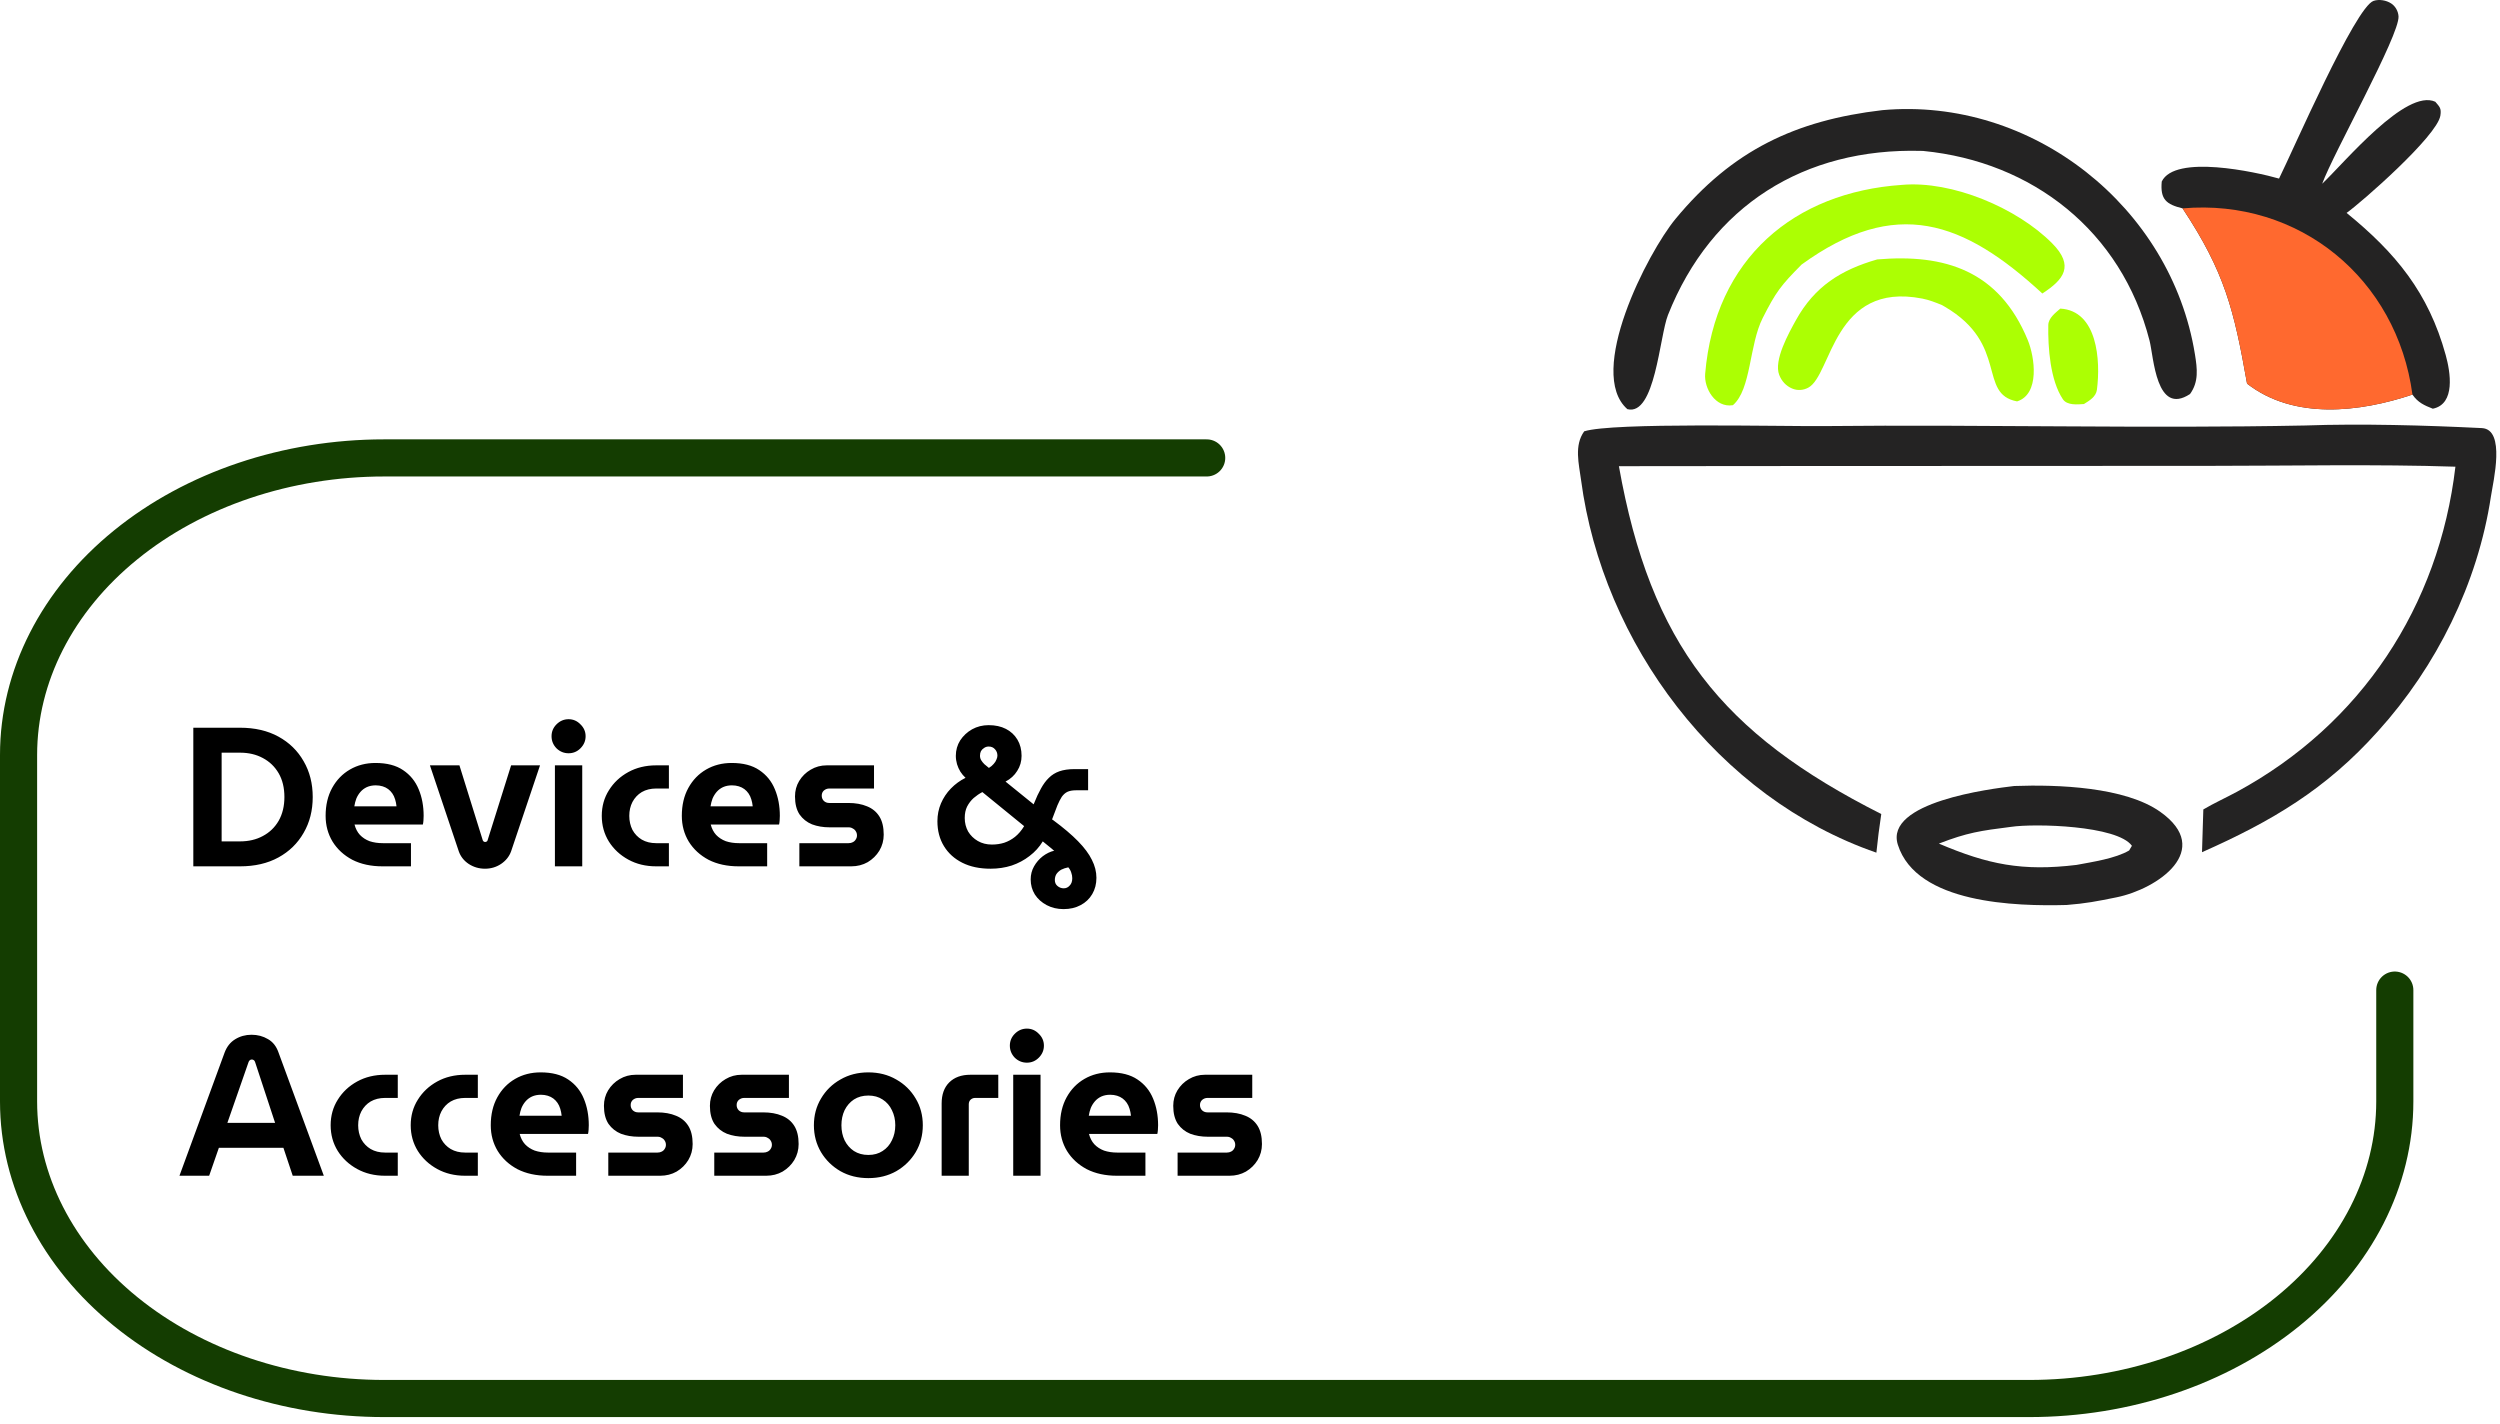
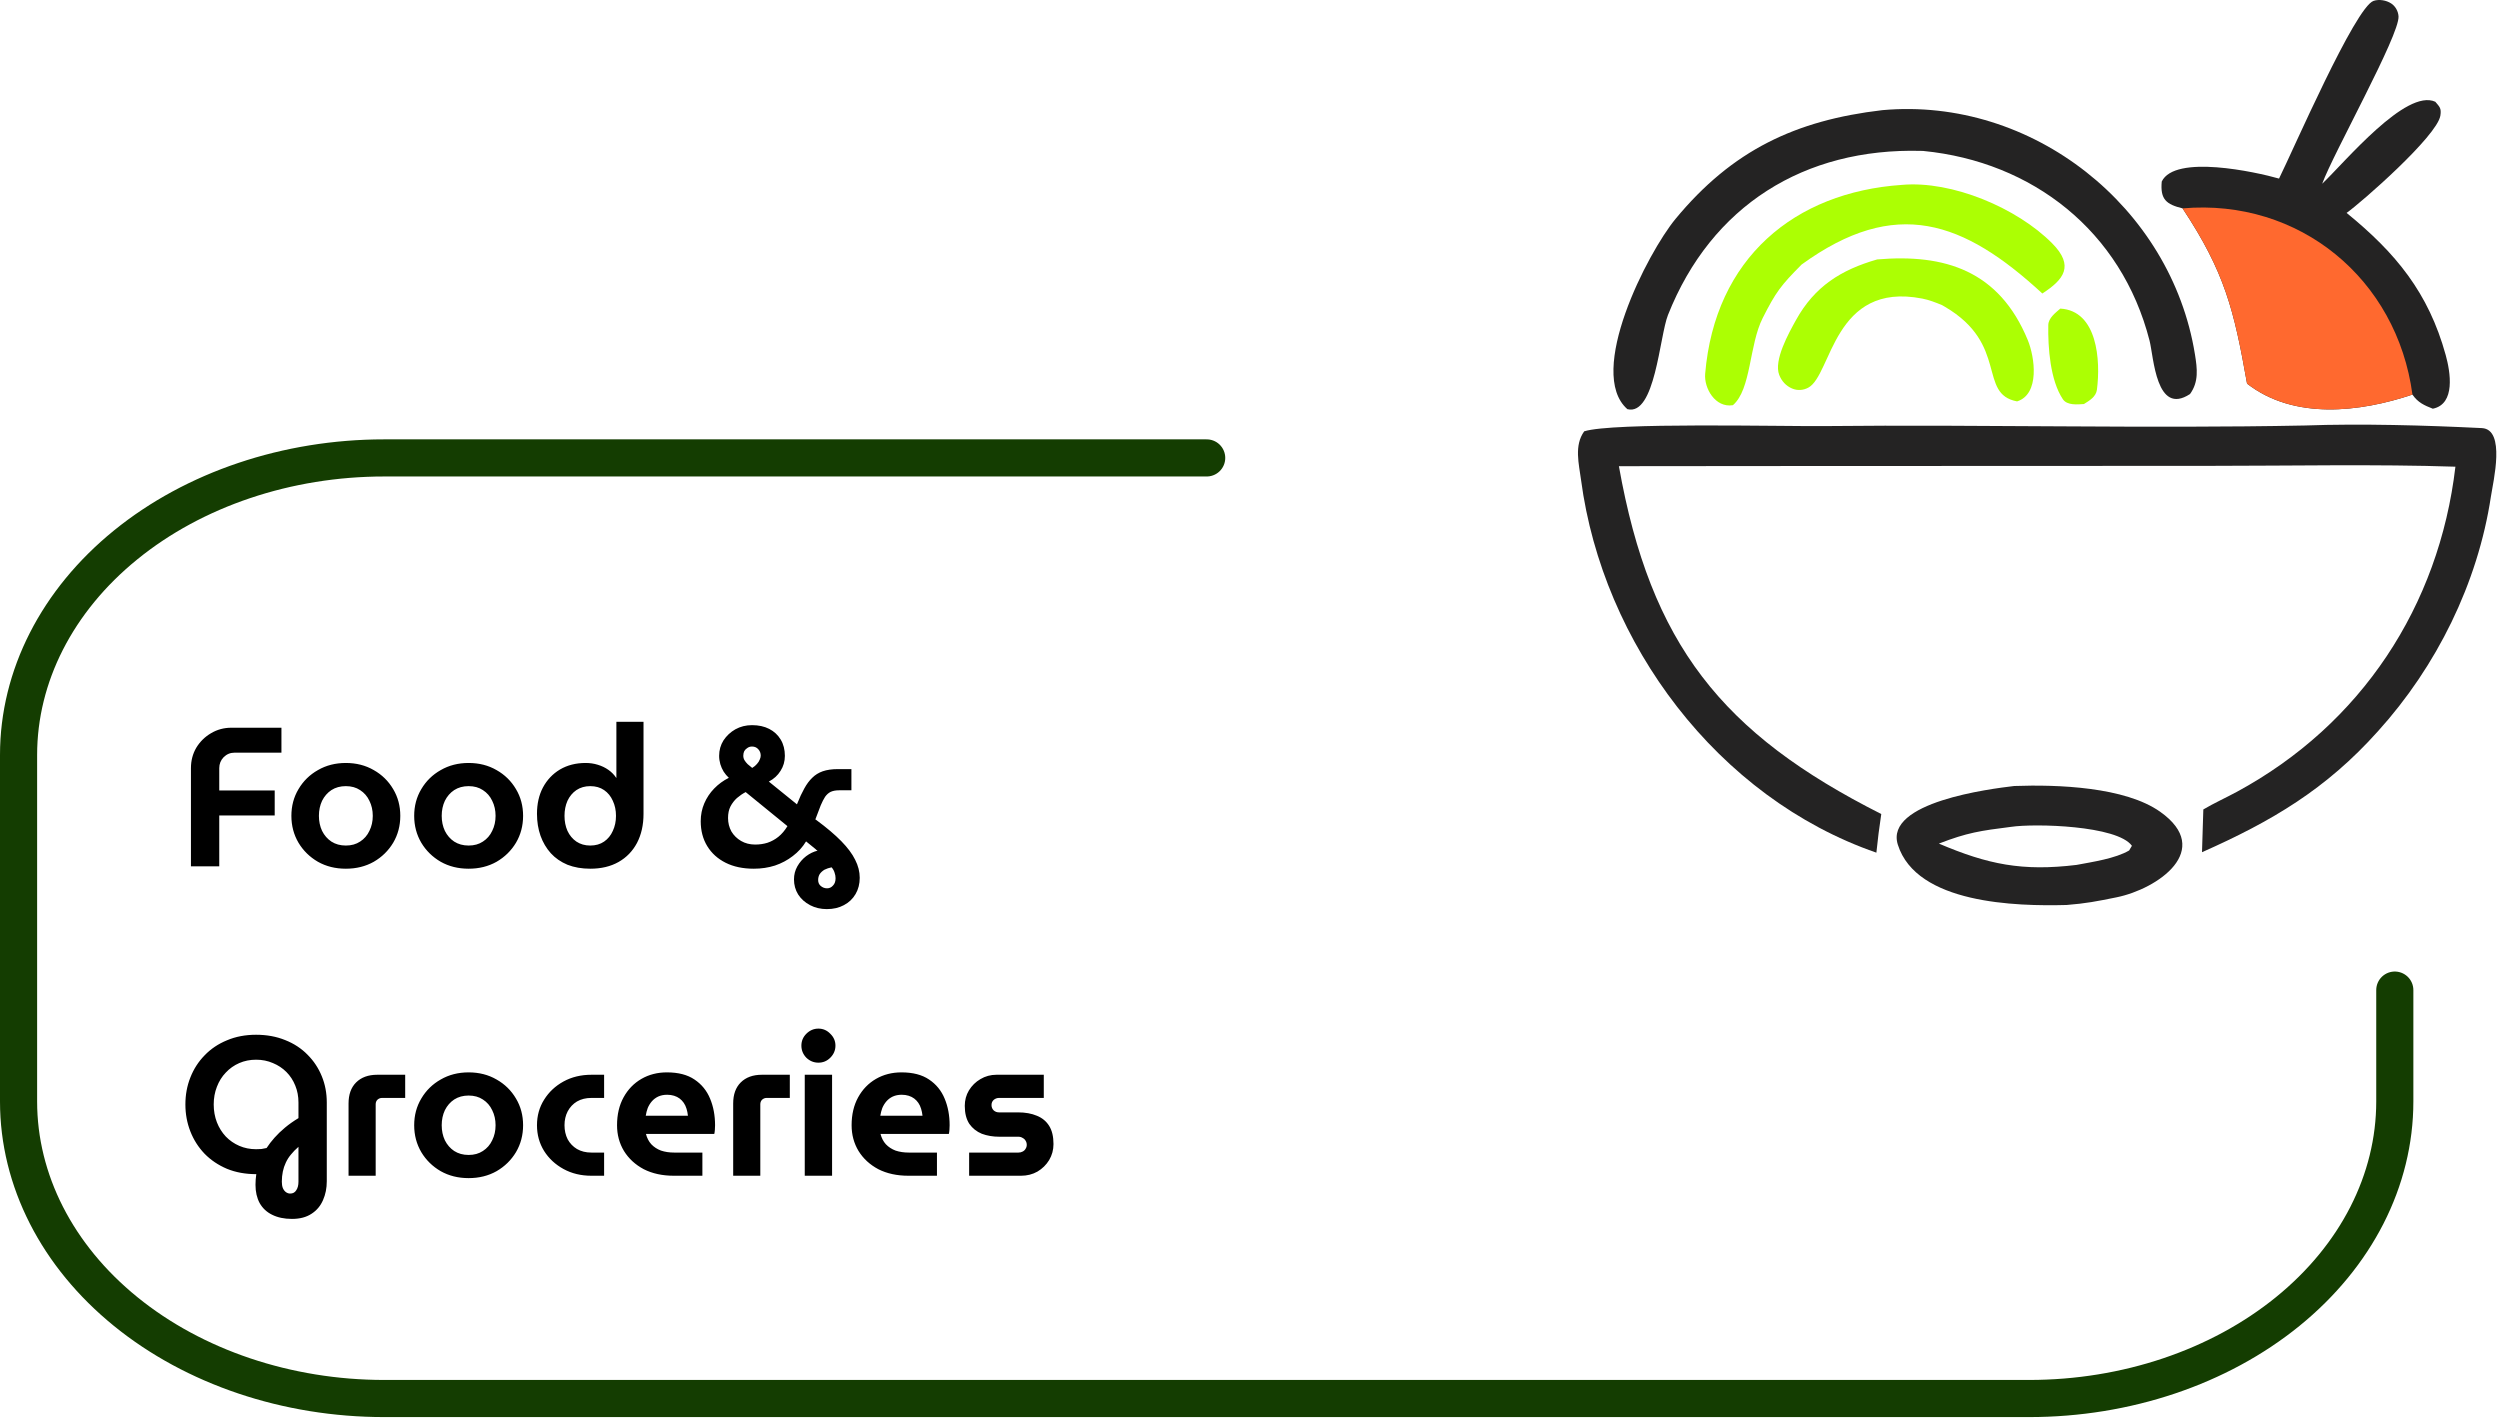
<svg xmlns="http://www.w3.org/2000/svg" width="202" height="115" viewBox="0 0 202 115" fill="none">
  <path d="M186.227 34.38C190.784 34.218 195.975 34.364 200.533 34.59C202.478 34.687 201.454 38.879 201.266 40.118C200.209 47.117 196.874 53.859 192.128 59.096C187.941 63.775 183.55 66.363 177.922 68.858L178.029 65.403C178.876 64.901 179.859 64.455 180.74 63.978C190.778 58.544 197.074 48.978 198.397 37.709C192.036 37.496 184.975 37.641 178.571 37.641L142.747 37.656L130.807 37.668C133.363 52.04 139.113 59.266 152.007 65.773C151.849 66.811 151.717 67.852 151.612 68.895C138.779 64.456 129.501 51.986 127.75 38.789C127.577 37.484 127.177 35.999 128.003 34.852C130.281 34.118 143.924 34.463 147.453 34.427C160.306 34.293 173.382 34.638 186.227 34.38Z" fill="#242323" />
  <path d="M184.146 14.429C185.256 12.199 190.3 0.567 191.786 0.07C192.234 -0.08 192.812 0.021 193.205 0.277C193.554 0.503 193.774 0.908 193.801 1.317C193.902 2.827 188.52 12.403 187.633 14.847C189.509 13.057 194.402 7.138 196.772 8.221C197.095 8.614 197.284 8.719 197.182 9.345C196.911 11.011 190.775 16.379 189.605 17.203C193.573 20.436 196.221 23.64 197.613 28.688C197.988 30.048 198.43 32.643 196.572 33.024C195.883 32.755 195.367 32.525 194.925 31.884C190.652 33.312 185.358 33.942 181.561 30.998C180.505 25.013 179.759 21.984 176.351 16.837C175.041 16.513 174.535 16.117 174.669 14.668C175.732 12.459 182.257 13.889 184.146 14.429Z" fill="#242323" />
  <path d="M176.351 16.837C185.785 16.013 193.685 22.541 194.925 31.884C190.652 33.312 185.358 33.942 181.561 30.998C180.505 25.013 179.759 21.984 176.351 16.837Z" fill="#FF692F" />
  <path d="M152.084 8.901C164.224 7.802 175.432 16.733 177.35 28.624C177.538 29.794 177.671 30.85 176.953 31.838C174.205 33.643 174.023 28.85 173.684 27.525C171.416 18.654 164.207 13.066 155.411 12.198L155.231 12.192C145.797 11.937 138.277 16.608 134.772 25.453C134.088 27.178 133.735 33.637 131.492 33.06C128.141 30.115 133.118 20.425 135.389 17.679C139.976 12.134 145.082 9.723 152.084 8.901Z" fill="#242323" />
  <path d="M162.746 63.509C166.272 63.379 171.704 63.584 174.541 65.59C178.901 68.673 174.352 71.827 171.013 72.504C169.412 72.829 168.559 72.998 166.981 73.123C162.904 73.234 154.857 73.032 153.346 68.254C152.256 64.806 160.828 63.738 162.746 63.509ZM156.661 68.162C160.63 69.851 163.403 70.417 167.785 69.885C169.084 69.641 170.923 69.37 172.033 68.719L172.259 68.34C171.075 66.693 164.402 66.523 162.494 66.81C160.011 67.123 158.966 67.272 156.661 68.162Z" fill="#242323" />
  <path d="M153.671 14.939C157.737 14.576 162.992 16.813 165.813 19.658C167.628 21.488 166.759 22.587 165.022 23.715C158.654 17.848 153.179 15.859 145.573 21.373C143.879 23.08 143.492 23.594 142.428 25.693C141.322 27.872 141.507 31.459 140.019 32.739C138.591 32.971 137.678 31.368 137.777 30.203C138.569 20.861 144.993 15.531 153.671 14.939Z" fill="#ABFF00" fill-opacity="0.988" />
-   <path d="M151.677 20.962C157.134 20.496 161.522 21.855 163.841 27.47C164.417 28.865 164.831 31.846 162.98 32.433C159.782 31.832 162.33 27.833 157.158 24.793L156.915 24.652C156.395 24.439 155.873 24.233 155.32 24.125C148.123 22.722 148.017 30.302 146.109 31.323C145.695 31.544 145.231 31.575 144.797 31.39C144.303 31.179 143.958 30.793 143.763 30.299C143.296 29.117 144.534 26.911 145.113 25.865C146.623 23.137 148.753 21.803 151.677 20.962Z" fill="#ABFF00" fill-opacity="0.988" />
+   <path d="M151.677 20.962C157.134 20.496 161.522 21.855 163.841 27.47C164.417 28.865 164.831 31.846 162.98 32.433C159.782 31.832 162.33 27.833 157.158 24.793L156.915 24.652C156.395 24.439 155.873 24.233 155.319 24.125C148.123 22.722 148.017 30.302 146.109 31.323C145.695 31.544 145.231 31.575 144.797 31.39C144.303 31.179 143.958 30.793 143.763 30.299C143.296 29.117 144.534 26.911 145.113 25.865C146.623 23.137 148.753 21.803 151.677 20.962Z" fill="#ABFF00" fill-opacity="0.988" />
  <path d="M166.472 24.935C169.476 25.103 169.738 29.125 169.431 31.492C169.357 32.06 168.829 32.367 168.382 32.646C167.881 32.679 167.024 32.774 166.68 32.258C165.654 30.72 165.469 28.091 165.502 26.265C165.512 25.695 166.082 25.276 166.472 24.935Z" fill="#ABFF00" fill-opacity="0.988" />
  <path d="M97.5 37H31.038C23.204 37 15.691 39.529 10.152 44.029C4.612 48.53 1.5 54.635 1.5 61V89C1.5 95.365 4.612 101.47 10.152 105.971C15.691 110.471 23.204 113 31.038 113H163.962C171.796 113 179.309 110.471 184.848 105.971C190.388 101.47 193.5 95.365 193.5 89V80" stroke="#143D01" stroke-width="3" stroke-linecap="round" />
-   <path d="M15.62 70V58.8H19.396C20.591 58.8 21.625 59.04 22.5 59.52C23.375 60 24.052 60.661 24.532 61.504C25.023 62.347 25.268 63.312 25.268 64.4C25.268 65.488 25.023 66.453 24.532 67.296C24.052 68.139 23.375 68.8 22.5 69.28C21.625 69.76 20.591 70 19.396 70H15.62ZM17.908 67.984H19.396C20.089 67.984 20.703 67.84 21.236 67.552C21.78 67.264 22.207 66.853 22.516 66.32C22.825 65.776 22.98 65.136 22.98 64.4C22.98 63.653 22.825 63.013 22.516 62.48C22.207 61.947 21.78 61.536 21.236 61.248C20.703 60.96 20.089 60.816 19.396 60.816H17.908V67.984ZM30.902 70C29.974 70 29.163 69.824 28.47 69.472C27.787 69.109 27.254 68.619 26.87 68C26.497 67.381 26.31 66.688 26.31 65.92C26.31 65.056 26.486 64.304 26.838 63.664C27.19 63.024 27.67 62.528 28.278 62.176C28.886 61.824 29.574 61.648 30.342 61.648C31.259 61.648 32.001 61.84 32.566 62.224C33.142 62.608 33.563 63.125 33.83 63.776C34.097 64.416 34.23 65.131 34.23 65.92C34.23 66.027 34.225 66.155 34.214 66.304C34.203 66.443 34.187 66.549 34.166 66.624H28.646C28.731 66.955 28.875 67.232 29.078 67.456C29.291 67.68 29.553 67.851 29.862 67.968C30.182 68.075 30.539 68.128 30.934 68.128H33.206V70H30.902ZM28.63 65.152H32.038C32.017 64.949 31.979 64.763 31.926 64.592C31.873 64.411 31.798 64.251 31.702 64.112C31.606 63.973 31.494 63.856 31.366 63.76C31.238 63.664 31.089 63.589 30.918 63.536C30.747 63.483 30.561 63.456 30.358 63.456C30.091 63.456 29.851 63.504 29.638 63.6C29.435 63.696 29.265 63.824 29.126 63.984C28.987 64.144 28.875 64.325 28.79 64.528C28.715 64.731 28.662 64.939 28.63 65.152ZM39.186 70.192C38.706 70.192 38.269 70.064 37.874 69.808C37.49 69.552 37.224 69.216 37.074 68.8L34.738 61.84H37.122L39.01 67.904C39.032 67.947 39.058 67.979 39.09 68C39.122 68.021 39.16 68.032 39.202 68.032C39.245 68.032 39.282 68.021 39.314 68C39.357 67.979 39.383 67.947 39.394 67.904L41.298 61.84H43.634L41.298 68.784C41.149 69.2 40.877 69.541 40.482 69.808C40.098 70.064 39.666 70.192 39.186 70.192ZM44.837 70V61.84H47.045V70H44.837ZM45.941 60.864C45.568 60.864 45.242 60.731 44.965 60.464C44.698 60.187 44.565 59.861 44.565 59.488C44.565 59.115 44.698 58.795 44.965 58.528C45.242 58.251 45.568 58.112 45.941 58.112C46.314 58.112 46.634 58.251 46.901 58.528C47.178 58.795 47.317 59.115 47.317 59.488C47.317 59.861 47.178 60.187 46.901 60.464C46.634 60.731 46.314 60.864 45.941 60.864ZM53.023 70C52.18 70 51.428 69.819 50.767 69.456C50.105 69.093 49.583 68.608 49.199 68C48.815 67.381 48.623 66.688 48.623 65.92C48.623 65.152 48.815 64.464 49.199 63.856C49.583 63.237 50.105 62.747 50.767 62.384C51.428 62.021 52.18 61.84 53.023 61.84H54.047V63.712H53.023C52.575 63.712 52.185 63.808 51.855 64C51.535 64.192 51.284 64.459 51.102 64.8C50.932 65.131 50.846 65.504 50.846 65.92C50.846 66.336 50.932 66.715 51.102 67.056C51.284 67.387 51.535 67.648 51.855 67.84C52.185 68.032 52.575 68.128 53.023 68.128H54.047V70H53.023ZM59.683 70C58.755 70 57.945 69.824 57.251 69.472C56.569 69.109 56.035 68.619 55.651 68C55.278 67.381 55.091 66.688 55.091 65.92C55.091 65.056 55.267 64.304 55.619 63.664C55.971 63.024 56.451 62.528 57.059 62.176C57.667 61.824 58.355 61.648 59.123 61.648C60.041 61.648 60.782 61.84 61.347 62.224C61.923 62.608 62.345 63.125 62.611 63.776C62.878 64.416 63.011 65.131 63.011 65.92C63.011 66.027 63.006 66.155 62.995 66.304C62.985 66.443 62.969 66.549 62.947 66.624H57.427C57.513 66.955 57.657 67.232 57.859 67.456C58.073 67.68 58.334 67.851 58.643 67.968C58.963 68.075 59.321 68.128 59.715 68.128H61.987V70H59.683ZM57.411 65.152H60.819C60.798 64.949 60.761 64.763 60.707 64.592C60.654 64.411 60.579 64.251 60.483 64.112C60.387 63.973 60.275 63.856 60.147 63.76C60.019 63.664 59.87 63.589 59.699 63.536C59.529 63.483 59.342 63.456 59.139 63.456C58.873 63.456 58.633 63.504 58.419 63.6C58.217 63.696 58.046 63.824 57.907 63.984C57.769 64.144 57.657 64.325 57.571 64.528C57.497 64.731 57.443 64.939 57.411 65.152ZM64.588 70V68.128H68.572C68.7 68.128 68.812 68.101 68.908 68.048C69.014 67.995 69.094 67.92 69.148 67.824C69.212 67.728 69.244 67.621 69.244 67.504C69.244 67.376 69.212 67.264 69.148 67.168C69.094 67.072 69.014 66.997 68.908 66.944C68.812 66.88 68.7 66.848 68.572 66.848H67.036C66.513 66.848 66.038 66.768 65.612 66.608C65.196 66.437 64.86 66.171 64.604 65.808C64.358 65.435 64.236 64.949 64.236 64.352C64.236 63.893 64.348 63.477 64.572 63.104C64.806 62.72 65.116 62.416 65.5 62.192C65.894 61.957 66.326 61.84 66.796 61.84H70.62V63.712H67.004C66.844 63.712 66.7 63.765 66.572 63.872C66.454 63.979 66.396 64.117 66.396 64.288C66.396 64.459 66.454 64.603 66.572 64.72C66.689 64.827 66.833 64.88 67.004 64.88H68.54C69.126 64.88 69.633 64.971 70.06 65.152C70.486 65.323 70.817 65.595 71.052 65.968C71.286 66.341 71.404 66.832 71.404 67.44C71.404 67.909 71.286 68.341 71.052 68.736C70.817 69.12 70.502 69.429 70.108 69.664C69.713 69.888 69.27 70 68.78 70H64.588ZM85.935 73.456C85.434 73.456 84.981 73.349 84.575 73.136C84.17 72.923 83.85 72.635 83.615 72.272C83.391 71.909 83.279 71.504 83.279 71.056C83.279 70.672 83.37 70.32 83.551 70C83.733 69.68 83.967 69.408 84.255 69.184C84.554 68.96 84.863 68.811 85.183 68.736C85.141 68.704 85.109 68.683 85.087 68.672C85.077 68.651 85.055 68.629 85.023 68.608L84.255 67.984C83.978 68.443 83.621 68.837 83.183 69.168C82.757 69.499 82.277 69.755 81.743 69.936C81.21 70.107 80.639 70.192 80.031 70.192C79.157 70.192 78.399 70.032 77.759 69.712C77.119 69.392 76.623 68.944 76.271 68.368C75.919 67.792 75.743 67.12 75.743 66.352C75.743 65.84 75.839 65.36 76.031 64.912C76.223 64.464 76.49 64.064 76.831 63.712C77.173 63.36 77.567 63.072 78.015 62.848C77.855 62.699 77.717 62.533 77.599 62.352C77.482 62.16 77.391 61.957 77.327 61.744C77.263 61.52 77.231 61.296 77.231 61.072C77.231 60.613 77.349 60.197 77.583 59.824C77.829 59.451 78.149 59.152 78.543 58.928C78.949 58.704 79.397 58.592 79.887 58.592C80.421 58.592 80.885 58.693 81.279 58.896C81.674 59.099 81.983 59.387 82.207 59.76C82.431 60.133 82.543 60.571 82.543 61.072C82.543 61.52 82.426 61.925 82.191 62.288C81.967 62.651 81.653 62.939 81.247 63.152L83.519 64.992L83.551 64.912C83.733 64.453 83.919 64.053 84.111 63.712C84.303 63.36 84.517 63.072 84.751 62.848C84.986 62.613 85.269 62.437 85.599 62.32C85.941 62.203 86.346 62.144 86.815 62.144H87.919V63.856H86.927C86.65 63.856 86.421 63.899 86.239 63.984C86.069 64.069 85.919 64.203 85.791 64.384C85.674 64.565 85.557 64.795 85.439 65.072C85.333 65.349 85.205 65.685 85.055 66.08L85.007 66.208L85.103 66.272C85.925 66.88 86.591 67.445 87.103 67.968C87.615 68.491 87.989 68.992 88.223 69.472C88.469 69.952 88.591 70.437 88.591 70.928C88.591 71.419 88.479 71.856 88.255 72.24C88.031 72.624 87.717 72.923 87.311 73.136C86.917 73.349 86.458 73.456 85.935 73.456ZM80.143 68.24C80.495 68.24 80.826 68.192 81.135 68.096C81.455 67.989 81.749 67.829 82.015 67.616C82.293 67.392 82.538 67.104 82.751 66.752L79.375 64C79.13 64.128 78.895 64.288 78.671 64.48C78.458 64.672 78.282 64.901 78.143 65.168C78.015 65.424 77.951 65.733 77.951 66.096C77.951 66.491 78.042 66.853 78.223 67.184C78.415 67.504 78.677 67.76 79.007 67.952C79.338 68.144 79.717 68.24 80.143 68.24ZM85.951 71.776C86.143 71.776 86.303 71.701 86.431 71.552C86.57 71.413 86.639 71.216 86.639 70.96C86.639 70.811 86.613 70.661 86.559 70.512C86.517 70.363 86.437 70.219 86.319 70.08C86.106 70.123 85.914 70.187 85.743 70.272C85.583 70.368 85.455 70.485 85.359 70.624C85.274 70.763 85.231 70.923 85.231 71.104C85.231 71.307 85.301 71.467 85.439 71.584C85.589 71.712 85.759 71.776 85.951 71.776ZM79.903 62.048C80.063 61.952 80.191 61.845 80.287 61.728C80.394 61.611 80.469 61.493 80.511 61.376C80.565 61.259 80.591 61.152 80.591 61.056C80.591 60.853 80.527 60.683 80.399 60.544C80.271 60.395 80.101 60.32 79.887 60.32C79.749 60.32 79.626 60.357 79.519 60.432C79.413 60.496 79.327 60.581 79.263 60.688C79.21 60.795 79.183 60.917 79.183 61.056C79.183 61.195 79.215 61.317 79.279 61.424C79.343 61.531 79.429 61.637 79.535 61.744C79.653 61.84 79.775 61.941 79.903 62.048ZM14.5 95L18.148 85.048C18.329 84.568 18.612 84.211 18.996 83.976C19.391 83.731 19.833 83.608 20.324 83.608C20.815 83.608 21.257 83.725 21.652 83.96C22.047 84.184 22.329 84.541 22.5 85.032L26.164 95H23.652L22.9 92.744H17.684L16.9 95H14.5ZM18.372 90.728H22.228L20.612 85.816C20.591 85.741 20.553 85.688 20.5 85.656C20.457 85.624 20.404 85.608 20.34 85.608C20.276 85.608 20.223 85.629 20.18 85.672C20.137 85.704 20.105 85.752 20.084 85.816L18.372 90.728ZM31.116 95C30.274 95 29.522 94.819 28.86 94.456C28.199 94.093 27.676 93.608 27.292 93C26.908 92.381 26.716 91.688 26.716 90.92C26.716 90.152 26.908 89.464 27.292 88.856C27.676 88.237 28.199 87.747 28.86 87.384C29.522 87.021 30.274 86.84 31.116 86.84H32.14V88.712H31.116C30.668 88.712 30.279 88.808 29.948 89C29.628 89.192 29.378 89.459 29.196 89.8C29.026 90.131 28.94 90.504 28.94 90.92C28.94 91.336 29.026 91.715 29.196 92.056C29.378 92.387 29.628 92.648 29.948 92.84C30.279 93.032 30.668 93.128 31.116 93.128H32.14V95H31.116ZM37.585 95C36.742 95 35.99 94.819 35.329 94.456C34.668 94.093 34.145 93.608 33.761 93C33.377 92.381 33.185 91.688 33.185 90.92C33.185 90.152 33.377 89.464 33.761 88.856C34.145 88.237 34.668 87.747 35.329 87.384C35.99 87.021 36.742 86.84 37.585 86.84H38.609V88.712H37.585C37.137 88.712 36.748 88.808 36.417 89C36.097 89.192 35.846 89.459 35.665 89.8C35.494 90.131 35.409 90.504 35.409 90.92C35.409 91.336 35.494 91.715 35.665 92.056C35.846 92.387 36.097 92.648 36.417 92.84C36.748 93.032 37.137 93.128 37.585 93.128H38.609V95H37.585ZM44.246 95C43.318 95 42.507 94.824 41.814 94.472C41.131 94.109 40.598 93.619 40.214 93C39.84 92.381 39.654 91.688 39.654 90.92C39.654 90.056 39.83 89.304 40.182 88.664C40.534 88.024 41.014 87.528 41.622 87.176C42.23 86.824 42.918 86.648 43.686 86.648C44.603 86.648 45.344 86.84 45.91 87.224C46.486 87.608 46.907 88.125 47.174 88.776C47.44 89.416 47.574 90.131 47.574 90.92C47.574 91.027 47.568 91.155 47.558 91.304C47.547 91.443 47.531 91.549 47.51 91.624H41.99C42.075 91.955 42.219 92.232 42.422 92.456C42.635 92.68 42.896 92.851 43.206 92.968C43.526 93.075 43.883 93.128 44.278 93.128H46.55V95H44.246ZM41.974 90.152H45.382C45.36 89.949 45.323 89.763 45.27 89.592C45.216 89.411 45.142 89.251 45.046 89.112C44.95 88.973 44.838 88.856 44.71 88.76C44.582 88.664 44.432 88.589 44.262 88.536C44.091 88.483 43.904 88.456 43.702 88.456C43.435 88.456 43.195 88.504 42.982 88.6C42.779 88.696 42.608 88.824 42.47 88.984C42.331 89.144 42.219 89.325 42.134 89.528C42.059 89.731 42.006 89.939 41.974 90.152ZM49.15 95V93.128H53.134C53.262 93.128 53.374 93.101 53.47 93.048C53.577 92.995 53.657 92.92 53.71 92.824C53.774 92.728 53.806 92.621 53.806 92.504C53.806 92.376 53.774 92.264 53.71 92.168C53.657 92.072 53.577 91.997 53.47 91.944C53.374 91.88 53.262 91.848 53.134 91.848H51.598C51.075 91.848 50.601 91.768 50.174 91.608C49.758 91.437 49.422 91.171 49.166 90.808C48.921 90.435 48.798 89.949 48.798 89.352C48.798 88.893 48.91 88.477 49.134 88.104C49.369 87.72 49.678 87.416 50.062 87.192C50.457 86.957 50.889 86.84 51.358 86.84H55.182V88.712H51.566C51.406 88.712 51.262 88.765 51.134 88.872C51.017 88.979 50.958 89.117 50.958 89.288C50.958 89.459 51.017 89.603 51.134 89.72C51.252 89.827 51.395 89.88 51.566 89.88H53.102C53.689 89.88 54.196 89.971 54.622 90.152C55.049 90.323 55.38 90.595 55.614 90.968C55.849 91.341 55.966 91.832 55.966 92.44C55.966 92.909 55.849 93.341 55.614 93.736C55.38 94.12 55.065 94.429 54.67 94.664C54.276 94.888 53.833 95 53.342 95H49.15ZM57.713 95V93.128H61.697C61.825 93.128 61.937 93.101 62.033 93.048C62.139 92.995 62.219 92.92 62.273 92.824C62.337 92.728 62.369 92.621 62.369 92.504C62.369 92.376 62.337 92.264 62.273 92.168C62.219 92.072 62.139 91.997 62.033 91.944C61.937 91.88 61.825 91.848 61.697 91.848H60.161C59.638 91.848 59.163 91.768 58.737 91.608C58.321 91.437 57.985 91.171 57.729 90.808C57.483 90.435 57.361 89.949 57.361 89.352C57.361 88.893 57.473 88.477 57.697 88.104C57.931 87.72 58.241 87.416 58.625 87.192C59.019 86.957 59.451 86.84 59.921 86.84H63.745V88.712H60.129C59.969 88.712 59.825 88.765 59.697 88.872C59.579 88.979 59.521 89.117 59.521 89.288C59.521 89.459 59.579 89.603 59.697 89.72C59.814 89.827 59.958 89.88 60.129 89.88H61.665C62.251 89.88 62.758 89.971 63.185 90.152C63.611 90.323 63.942 90.595 64.177 90.968C64.411 91.341 64.529 91.832 64.529 92.44C64.529 92.909 64.411 93.341 64.177 93.736C63.942 94.12 63.627 94.429 63.233 94.664C62.838 94.888 62.395 95 61.905 95H57.713ZM70.163 95.192C69.32 95.192 68.569 95.005 67.907 94.632C67.246 94.248 66.723 93.736 66.339 93.096C65.955 92.445 65.763 91.72 65.763 90.92C65.763 90.12 65.955 89.4 66.339 88.76C66.723 88.109 67.246 87.597 67.907 87.224C68.569 86.84 69.32 86.648 70.163 86.648C71.006 86.648 71.758 86.84 72.419 87.224C73.081 87.597 73.603 88.109 73.987 88.76C74.371 89.4 74.563 90.12 74.563 90.92C74.563 91.72 74.371 92.445 73.987 93.096C73.603 93.736 73.081 94.248 72.419 94.632C71.758 95.005 71.006 95.192 70.163 95.192ZM70.163 93.32C70.611 93.32 70.995 93.213 71.315 93C71.646 92.787 71.897 92.499 72.067 92.136C72.249 91.773 72.339 91.368 72.339 90.92C72.339 90.472 72.249 90.067 72.067 89.704C71.897 89.341 71.646 89.053 71.315 88.84C70.995 88.627 70.611 88.52 70.163 88.52C69.715 88.52 69.326 88.627 68.995 88.84C68.675 89.053 68.424 89.341 68.243 89.704C68.073 90.067 67.987 90.472 67.987 90.92C67.987 91.368 68.073 91.773 68.243 92.136C68.424 92.499 68.675 92.787 68.995 93C69.326 93.213 69.715 93.32 70.163 93.32ZM76.085 95V89.16C76.085 88.435 76.288 87.869 76.693 87.464C77.109 87.048 77.68 86.84 78.405 86.84H80.661V88.712H78.789C78.65 88.712 78.528 88.76 78.421 88.856C78.325 88.952 78.277 89.075 78.277 89.224V95H76.085ZM81.868 95V86.84H84.076V95H81.868ZM82.972 85.864C82.599 85.864 82.273 85.731 81.996 85.464C81.73 85.187 81.596 84.861 81.596 84.488C81.596 84.115 81.73 83.795 81.996 83.528C82.273 83.251 82.599 83.112 82.972 83.112C83.346 83.112 83.665 83.251 83.932 83.528C84.21 83.795 84.348 84.115 84.348 84.488C84.348 84.861 84.21 85.187 83.932 85.464C83.665 85.731 83.346 85.864 82.972 85.864ZM90.246 95C89.318 95 88.507 94.824 87.814 94.472C87.131 94.109 86.598 93.619 86.214 93C85.84 92.381 85.654 91.688 85.654 90.92C85.654 90.056 85.83 89.304 86.182 88.664C86.534 88.024 87.014 87.528 87.622 87.176C88.23 86.824 88.918 86.648 89.686 86.648C90.603 86.648 91.344 86.84 91.91 87.224C92.486 87.608 92.907 88.125 93.174 88.776C93.44 89.416 93.574 90.131 93.574 90.92C93.574 91.027 93.568 91.155 93.558 91.304C93.547 91.443 93.531 91.549 93.51 91.624H87.99C88.075 91.955 88.219 92.232 88.422 92.456C88.635 92.68 88.896 92.851 89.206 92.968C89.526 93.075 89.883 93.128 90.278 93.128H92.55V95H90.246ZM87.974 90.152H91.382C91.36 89.949 91.323 89.763 91.27 89.592C91.216 89.411 91.142 89.251 91.046 89.112C90.95 88.973 90.838 88.856 90.71 88.76C90.582 88.664 90.432 88.589 90.262 88.536C90.091 88.483 89.904 88.456 89.702 88.456C89.435 88.456 89.195 88.504 88.982 88.6C88.779 88.696 88.608 88.824 88.47 88.984C88.331 89.144 88.219 89.325 88.134 89.528C88.059 89.731 88.006 89.939 87.974 90.152ZM95.15 95V93.128H99.134C99.262 93.128 99.374 93.101 99.47 93.048C99.577 92.995 99.657 92.92 99.71 92.824C99.774 92.728 99.806 92.621 99.806 92.504C99.806 92.376 99.774 92.264 99.71 92.168C99.657 92.072 99.577 91.997 99.47 91.944C99.374 91.88 99.262 91.848 99.134 91.848H97.598C97.076 91.848 96.601 91.768 96.174 91.608C95.758 91.437 95.422 91.171 95.166 90.808C94.921 90.435 94.798 89.949 94.798 89.352C94.798 88.893 94.91 88.477 95.134 88.104C95.369 87.72 95.678 87.416 96.062 87.192C96.457 86.957 96.889 86.84 97.358 86.84H101.182V88.712H97.566C97.406 88.712 97.262 88.765 97.134 88.872C97.017 88.979 96.958 89.117 96.958 89.288C96.958 89.459 97.017 89.603 97.134 89.72C97.251 89.827 97.395 89.88 97.566 89.88H99.102C99.689 89.88 100.195 89.971 100.622 90.152C101.049 90.323 101.379 90.595 101.614 90.968C101.849 91.341 101.966 91.832 101.966 92.44C101.966 92.909 101.849 93.341 101.614 93.736C101.379 94.12 101.065 94.429 100.67 94.664C100.275 94.888 99.833 95 99.342 95H95.15Z" fill="black" />
+   <path d="M15.428 70V62.064C15.428 61.456 15.572 60.907 15.86 60.416C16.159 59.925 16.553 59.536 17.044 59.248C17.545 58.949 18.095 58.8 18.692 58.8H22.74V60.816H18.948C18.607 60.816 18.313 60.939 18.068 61.184C17.833 61.429 17.716 61.723 17.716 62.064V63.872H22.196V65.888H17.716V70H15.428ZM27.944 70.192C27.102 70.192 26.35 70.005 25.688 69.632C25.027 69.248 24.504 68.736 24.12 68.096C23.736 67.445 23.544 66.72 23.544 65.92C23.544 65.12 23.736 64.4 24.12 63.76C24.504 63.109 25.027 62.597 25.688 62.224C26.35 61.84 27.102 61.648 27.944 61.648C28.787 61.648 29.539 61.84 30.2 62.224C30.862 62.597 31.384 63.109 31.768 63.76C32.152 64.4 32.344 65.12 32.344 65.92C32.344 66.72 32.152 67.445 31.768 68.096C31.384 68.736 30.862 69.248 30.2 69.632C29.539 70.005 28.787 70.192 27.944 70.192ZM27.944 68.32C28.392 68.32 28.776 68.213 29.096 68C29.427 67.787 29.678 67.499 29.848 67.136C30.03 66.773 30.12 66.368 30.12 65.92C30.12 65.472 30.03 65.067 29.848 64.704C29.678 64.341 29.427 64.053 29.096 63.84C28.776 63.627 28.392 63.52 27.944 63.52C27.496 63.52 27.107 63.627 26.776 63.84C26.456 64.053 26.206 64.341 26.024 64.704C25.854 65.067 25.768 65.472 25.768 65.92C25.768 66.368 25.854 66.773 26.024 67.136C26.206 67.499 26.456 67.787 26.776 68C27.107 68.213 27.496 68.32 27.944 68.32ZM37.866 70.192C37.024 70.192 36.272 70.005 35.61 69.632C34.949 69.248 34.426 68.736 34.042 68.096C33.658 67.445 33.466 66.72 33.466 65.92C33.466 65.12 33.658 64.4 34.042 63.76C34.426 63.109 34.949 62.597 35.61 62.224C36.272 61.84 37.024 61.648 37.866 61.648C38.709 61.648 39.461 61.84 40.122 62.224C40.784 62.597 41.306 63.109 41.69 63.76C42.074 64.4 42.266 65.12 42.266 65.92C42.266 66.72 42.074 67.445 41.69 68.096C41.306 68.736 40.784 69.248 40.122 69.632C39.461 70.005 38.709 70.192 37.866 70.192ZM37.866 68.32C38.314 68.32 38.698 68.213 39.018 68C39.349 67.787 39.6 67.499 39.77 67.136C39.952 66.773 40.042 66.368 40.042 65.92C40.042 65.472 39.952 65.067 39.77 64.704C39.6 64.341 39.349 64.053 39.018 63.84C38.698 63.627 38.314 63.52 37.866 63.52C37.418 63.52 37.029 63.627 36.698 63.84C36.378 64.053 36.128 64.341 35.946 64.704C35.776 65.067 35.69 65.472 35.69 65.92C35.69 66.368 35.776 66.773 35.946 67.136C36.128 67.499 36.378 67.787 36.698 68C37.029 68.213 37.418 68.32 37.866 68.32ZM47.692 70.192C47.01 70.192 46.396 70.085 45.852 69.872C45.319 69.648 44.871 69.339 44.508 68.944C44.145 68.539 43.868 68.069 43.676 67.536C43.484 66.992 43.388 66.4 43.388 65.76C43.388 64.949 43.548 64.24 43.868 63.632C44.199 63.013 44.657 62.528 45.244 62.176C45.842 61.824 46.535 61.648 47.324 61.648C47.666 61.648 47.991 61.696 48.3 61.792C48.62 61.888 48.908 62.027 49.164 62.208C49.42 62.389 49.628 62.603 49.788 62.848H49.804V58.32H51.996V65.76C51.996 66.656 51.82 67.44 51.468 68.112C51.116 68.773 50.62 69.285 49.98 69.648C49.34 70.011 48.578 70.192 47.692 70.192ZM47.692 68.32C48.13 68.32 48.503 68.213 48.812 68C49.121 67.787 49.356 67.499 49.516 67.136C49.687 66.773 49.772 66.368 49.772 65.92C49.772 65.472 49.687 65.067 49.516 64.704C49.356 64.341 49.121 64.053 48.812 63.84C48.503 63.627 48.13 63.52 47.692 63.52C47.266 63.52 46.892 63.627 46.572 63.84C46.263 64.053 46.023 64.341 45.852 64.704C45.692 65.067 45.612 65.472 45.612 65.92C45.612 66.368 45.692 66.773 45.852 67.136C46.023 67.499 46.263 67.787 46.572 68C46.892 68.213 47.266 68.32 47.692 68.32ZM66.81 73.456C66.309 73.456 65.856 73.349 65.45 73.136C65.045 72.923 64.725 72.635 64.49 72.272C64.266 71.909 64.154 71.504 64.154 71.056C64.154 70.672 64.245 70.32 64.426 70C64.608 69.68 64.842 69.408 65.13 69.184C65.429 68.96 65.738 68.811 66.058 68.736C66.016 68.704 65.984 68.683 65.962 68.672C65.952 68.651 65.93 68.629 65.898 68.608L65.13 67.984C64.853 68.443 64.496 68.837 64.058 69.168C63.632 69.499 63.152 69.755 62.618 69.936C62.085 70.107 61.514 70.192 60.906 70.192C60.032 70.192 59.274 70.032 58.634 69.712C57.994 69.392 57.498 68.944 57.146 68.368C56.794 67.792 56.618 67.12 56.618 66.352C56.618 65.84 56.714 65.36 56.906 64.912C57.098 64.464 57.365 64.064 57.706 63.712C58.048 63.36 58.442 63.072 58.89 62.848C58.73 62.699 58.592 62.533 58.474 62.352C58.357 62.16 58.266 61.957 58.202 61.744C58.138 61.52 58.106 61.296 58.106 61.072C58.106 60.613 58.224 60.197 58.458 59.824C58.704 59.451 59.024 59.152 59.418 58.928C59.824 58.704 60.272 58.592 60.762 58.592C61.296 58.592 61.76 58.693 62.154 58.896C62.549 59.099 62.858 59.387 63.082 59.76C63.306 60.133 63.418 60.571 63.418 61.072C63.418 61.52 63.301 61.925 63.066 62.288C62.842 62.651 62.528 62.939 62.122 63.152L64.394 64.992L64.426 64.912C64.608 64.453 64.794 64.053 64.986 63.712C65.178 63.36 65.392 63.072 65.626 62.848C65.861 62.613 66.144 62.437 66.474 62.32C66.816 62.203 67.221 62.144 67.69 62.144H68.794V63.856H67.802C67.525 63.856 67.296 63.899 67.114 63.984C66.944 64.069 66.794 64.203 66.666 64.384C66.549 64.565 66.432 64.795 66.314 65.072C66.208 65.349 66.08 65.685 65.93 66.08L65.882 66.208L65.978 66.272C66.8 66.88 67.466 67.445 67.978 67.968C68.49 68.491 68.864 68.992 69.098 69.472C69.344 69.952 69.466 70.437 69.466 70.928C69.466 71.419 69.354 71.856 69.13 72.24C68.906 72.624 68.592 72.923 68.186 73.136C67.792 73.349 67.333 73.456 66.81 73.456ZM61.018 68.24C61.37 68.24 61.701 68.192 62.01 68.096C62.33 67.989 62.624 67.829 62.89 67.616C63.168 67.392 63.413 67.104 63.626 66.752L60.25 64C60.005 64.128 59.77 64.288 59.546 64.48C59.333 64.672 59.157 64.901 59.018 65.168C58.89 65.424 58.826 65.733 58.826 66.096C58.826 66.491 58.917 66.853 59.098 67.184C59.29 67.504 59.552 67.76 59.882 67.952C60.213 68.144 60.592 68.24 61.018 68.24ZM66.826 71.776C67.018 71.776 67.178 71.701 67.306 71.552C67.445 71.413 67.514 71.216 67.514 70.96C67.514 70.811 67.488 70.661 67.434 70.512C67.392 70.363 67.312 70.219 67.194 70.08C66.981 70.123 66.789 70.187 66.618 70.272C66.458 70.368 66.33 70.485 66.234 70.624C66.149 70.763 66.106 70.923 66.106 71.104C66.106 71.307 66.176 71.467 66.314 71.584C66.464 71.712 66.634 71.776 66.826 71.776ZM60.778 62.048C60.938 61.952 61.066 61.845 61.162 61.728C61.269 61.611 61.344 61.493 61.386 61.376C61.44 61.259 61.466 61.152 61.466 61.056C61.466 60.853 61.402 60.683 61.274 60.544C61.146 60.395 60.976 60.32 60.762 60.32C60.624 60.32 60.501 60.357 60.394 60.432C60.288 60.496 60.202 60.581 60.138 60.688C60.085 60.795 60.058 60.917 60.058 61.056C60.058 61.195 60.09 61.317 60.154 61.424C60.218 61.531 60.304 61.637 60.41 61.744C60.528 61.84 60.65 61.941 60.778 62.048ZM23.588 98.488C22.969 98.488 22.436 98.376 21.988 98.152C21.551 97.939 21.215 97.624 20.98 97.208C20.756 96.792 20.644 96.301 20.644 95.736C20.644 95.597 20.649 95.453 20.66 95.304C20.671 95.165 20.687 95.021 20.708 94.872C19.833 94.872 19.044 94.728 18.34 94.44C17.636 94.141 17.033 93.736 16.532 93.224C16.031 92.701 15.647 92.099 15.38 91.416C15.113 90.733 14.98 90.008 14.98 89.24C14.98 88.461 15.113 87.736 15.38 87.064C15.647 86.381 16.031 85.784 16.532 85.272C17.033 84.749 17.636 84.344 18.34 84.056C19.044 83.757 19.828 83.608 20.692 83.608C21.556 83.608 22.34 83.752 23.044 84.04C23.748 84.317 24.351 84.712 24.852 85.224C25.353 85.725 25.737 86.307 26.004 86.968C26.271 87.619 26.404 88.323 26.404 89.08V95.448C26.404 96.003 26.303 96.509 26.1 96.968C25.897 97.437 25.588 97.805 25.172 98.072C24.756 98.349 24.228 98.488 23.588 98.488ZM23.444 96.44C23.668 96.44 23.833 96.349 23.94 96.168C24.057 95.997 24.116 95.768 24.116 95.48V92.664C23.881 92.867 23.679 93.075 23.508 93.288C23.337 93.491 23.199 93.709 23.092 93.944C22.985 94.168 22.905 94.408 22.852 94.664C22.799 94.92 22.772 95.192 22.772 95.48C22.772 95.683 22.799 95.853 22.852 95.992C22.916 96.141 23.001 96.253 23.108 96.328C23.215 96.403 23.327 96.44 23.444 96.44ZM20.692 92.856C20.841 92.856 20.985 92.851 21.124 92.84C21.263 92.819 21.401 92.792 21.54 92.76C21.721 92.483 21.935 92.205 22.18 91.928C22.425 91.651 22.708 91.379 23.028 91.112C23.348 90.845 23.711 90.589 24.116 90.344V89.08C24.116 88.589 24.031 88.136 23.86 87.72C23.689 87.293 23.449 86.925 23.14 86.616C22.831 86.307 22.468 86.067 22.052 85.896C21.636 85.715 21.183 85.624 20.692 85.624C20.201 85.624 19.748 85.715 19.332 85.896C18.916 86.077 18.553 86.333 18.244 86.664C17.935 86.984 17.695 87.368 17.524 87.816C17.353 88.253 17.268 88.728 17.268 89.24C17.268 89.752 17.353 90.232 17.524 90.68C17.695 91.117 17.935 91.501 18.244 91.832C18.553 92.152 18.916 92.403 19.332 92.584C19.748 92.765 20.201 92.856 20.692 92.856ZM28.163 95V89.16C28.163 88.435 28.366 87.869 28.771 87.464C29.187 87.048 29.758 86.84 30.483 86.84H32.739V88.712H30.867C30.729 88.712 30.606 88.76 30.499 88.856C30.403 88.952 30.355 89.075 30.355 89.224V95H28.163ZM37.866 95.192C37.024 95.192 36.272 95.005 35.61 94.632C34.949 94.248 34.426 93.736 34.042 93.096C33.658 92.445 33.466 91.72 33.466 90.92C33.466 90.12 33.658 89.4 34.042 88.76C34.426 88.109 34.949 87.597 35.61 87.224C36.272 86.84 37.024 86.648 37.866 86.648C38.709 86.648 39.461 86.84 40.122 87.224C40.784 87.597 41.306 88.109 41.69 88.76C42.074 89.4 42.266 90.12 42.266 90.92C42.266 91.72 42.074 92.445 41.69 93.096C41.306 93.736 40.784 94.248 40.122 94.632C39.461 95.005 38.709 95.192 37.866 95.192ZM37.866 93.32C38.314 93.32 38.698 93.213 39.018 93C39.349 92.787 39.6 92.499 39.77 92.136C39.952 91.773 40.042 91.368 40.042 90.92C40.042 90.472 39.952 90.067 39.77 89.704C39.6 89.341 39.349 89.053 39.018 88.84C38.698 88.627 38.314 88.52 37.866 88.52C37.418 88.52 37.029 88.627 36.698 88.84C36.378 89.053 36.128 89.341 35.946 89.704C35.776 90.067 35.69 90.472 35.69 90.92C35.69 91.368 35.776 91.773 35.946 92.136C36.128 92.499 36.378 92.787 36.698 93C37.029 93.213 37.418 93.32 37.866 93.32ZM47.788 95C46.946 95 46.194 94.819 45.532 94.456C44.871 94.093 44.348 93.608 43.964 93C43.58 92.381 43.388 91.688 43.388 90.92C43.388 90.152 43.58 89.464 43.964 88.856C44.348 88.237 44.871 87.747 45.532 87.384C46.194 87.021 46.946 86.84 47.788 86.84H48.812V88.712H47.788C47.34 88.712 46.951 88.808 46.62 89C46.3 89.192 46.05 89.459 45.868 89.8C45.697 90.131 45.612 90.504 45.612 90.92C45.612 91.336 45.697 91.715 45.868 92.056C46.05 92.387 46.3 92.648 46.62 92.84C46.951 93.032 47.34 93.128 47.788 93.128H48.812V95H47.788ZM54.449 95C53.521 95 52.71 94.824 52.017 94.472C51.334 94.109 50.801 93.619 50.417 93C50.044 92.381 49.857 91.688 49.857 90.92C49.857 90.056 50.033 89.304 50.385 88.664C50.737 88.024 51.217 87.528 51.825 87.176C52.433 86.824 53.121 86.648 53.889 86.648C54.806 86.648 55.547 86.84 56.113 87.224C56.689 87.608 57.11 88.125 57.377 88.776C57.644 89.416 57.777 90.131 57.777 90.92C57.777 91.027 57.772 91.155 57.761 91.304C57.75 91.443 57.734 91.549 57.713 91.624H52.193C52.278 91.955 52.422 92.232 52.625 92.456C52.838 92.68 53.099 92.851 53.409 92.968C53.729 93.075 54.086 93.128 54.481 93.128H56.753V95H54.449ZM52.177 90.152H55.585C55.563 89.949 55.526 89.763 55.473 89.592C55.419 89.411 55.345 89.251 55.249 89.112C55.153 88.973 55.041 88.856 54.913 88.76C54.785 88.664 54.636 88.589 54.465 88.536C54.294 88.483 54.108 88.456 53.905 88.456C53.638 88.456 53.398 88.504 53.185 88.6C52.982 88.696 52.812 88.824 52.673 88.984C52.534 89.144 52.422 89.325 52.337 89.528C52.262 89.731 52.209 89.939 52.177 90.152ZM59.241 95V89.16C59.241 88.435 59.444 87.869 59.849 87.464C60.265 87.048 60.836 86.84 61.561 86.84H63.817V88.712H61.945C61.807 88.712 61.684 88.76 61.577 88.856C61.481 88.952 61.433 89.075 61.433 89.224V95H59.241ZM65.024 95V86.84H67.232V95H65.024ZM66.128 85.864C65.755 85.864 65.43 85.731 65.152 85.464C64.886 85.187 64.752 84.861 64.752 84.488C64.752 84.115 64.886 83.795 65.152 83.528C65.43 83.251 65.755 83.112 66.128 83.112C66.502 83.112 66.822 83.251 67.088 83.528C67.366 83.795 67.504 84.115 67.504 84.488C67.504 84.861 67.366 85.187 67.088 85.464C66.822 85.731 66.502 85.864 66.128 85.864ZM73.402 95C72.474 95 71.663 94.824 70.97 94.472C70.287 94.109 69.754 93.619 69.37 93C68.997 92.381 68.81 91.688 68.81 90.92C68.81 90.056 68.986 89.304 69.338 88.664C69.69 88.024 70.17 87.528 70.778 87.176C71.386 86.824 72.074 86.648 72.842 86.648C73.759 86.648 74.501 86.84 75.066 87.224C75.642 87.608 76.063 88.125 76.33 88.776C76.597 89.416 76.73 90.131 76.73 90.92C76.73 91.027 76.725 91.155 76.714 91.304C76.703 91.443 76.687 91.549 76.666 91.624H71.146C71.231 91.955 71.375 92.232 71.578 92.456C71.791 92.68 72.053 92.851 72.362 92.968C72.682 93.075 73.039 93.128 73.434 93.128H75.706V95H73.402ZM71.13 90.152H74.538C74.517 89.949 74.479 89.763 74.426 89.592C74.373 89.411 74.298 89.251 74.202 89.112C74.106 88.973 73.994 88.856 73.866 88.76C73.738 88.664 73.589 88.589 73.418 88.536C73.247 88.483 73.061 88.456 72.858 88.456C72.591 88.456 72.351 88.504 72.138 88.6C71.935 88.696 71.765 88.824 71.626 88.984C71.487 89.144 71.375 89.325 71.29 89.528C71.215 89.731 71.162 89.939 71.13 90.152ZM78.306 95V93.128H82.29C82.418 93.128 82.53 93.101 82.626 93.048C82.733 92.995 82.813 92.92 82.866 92.824C82.93 92.728 82.962 92.621 82.962 92.504C82.962 92.376 82.93 92.264 82.866 92.168C82.813 92.072 82.733 91.997 82.626 91.944C82.53 91.88 82.418 91.848 82.29 91.848H80.754C80.232 91.848 79.757 91.768 79.33 91.608C78.914 91.437 78.578 91.171 78.322 90.808C78.077 90.435 77.954 89.949 77.954 89.352C77.954 88.893 78.066 88.477 78.29 88.104C78.525 87.72 78.834 87.416 79.218 87.192C79.613 86.957 80.045 86.84 80.514 86.84H84.338V88.712H80.722C80.562 88.712 80.418 88.765 80.29 88.872C80.173 88.979 80.114 89.117 80.114 89.288C80.114 89.459 80.173 89.603 80.29 89.72C80.408 89.827 80.552 89.88 80.722 89.88H82.258C82.845 89.88 83.352 89.971 83.778 90.152C84.205 90.323 84.536 90.595 84.77 90.968C85.005 91.341 85.122 91.832 85.122 92.44C85.122 92.909 85.005 93.341 84.77 93.736C84.536 94.12 84.221 94.429 83.826 94.664C83.432 94.888 82.989 95 82.498 95H78.306Z" fill="black" />
</svg>
